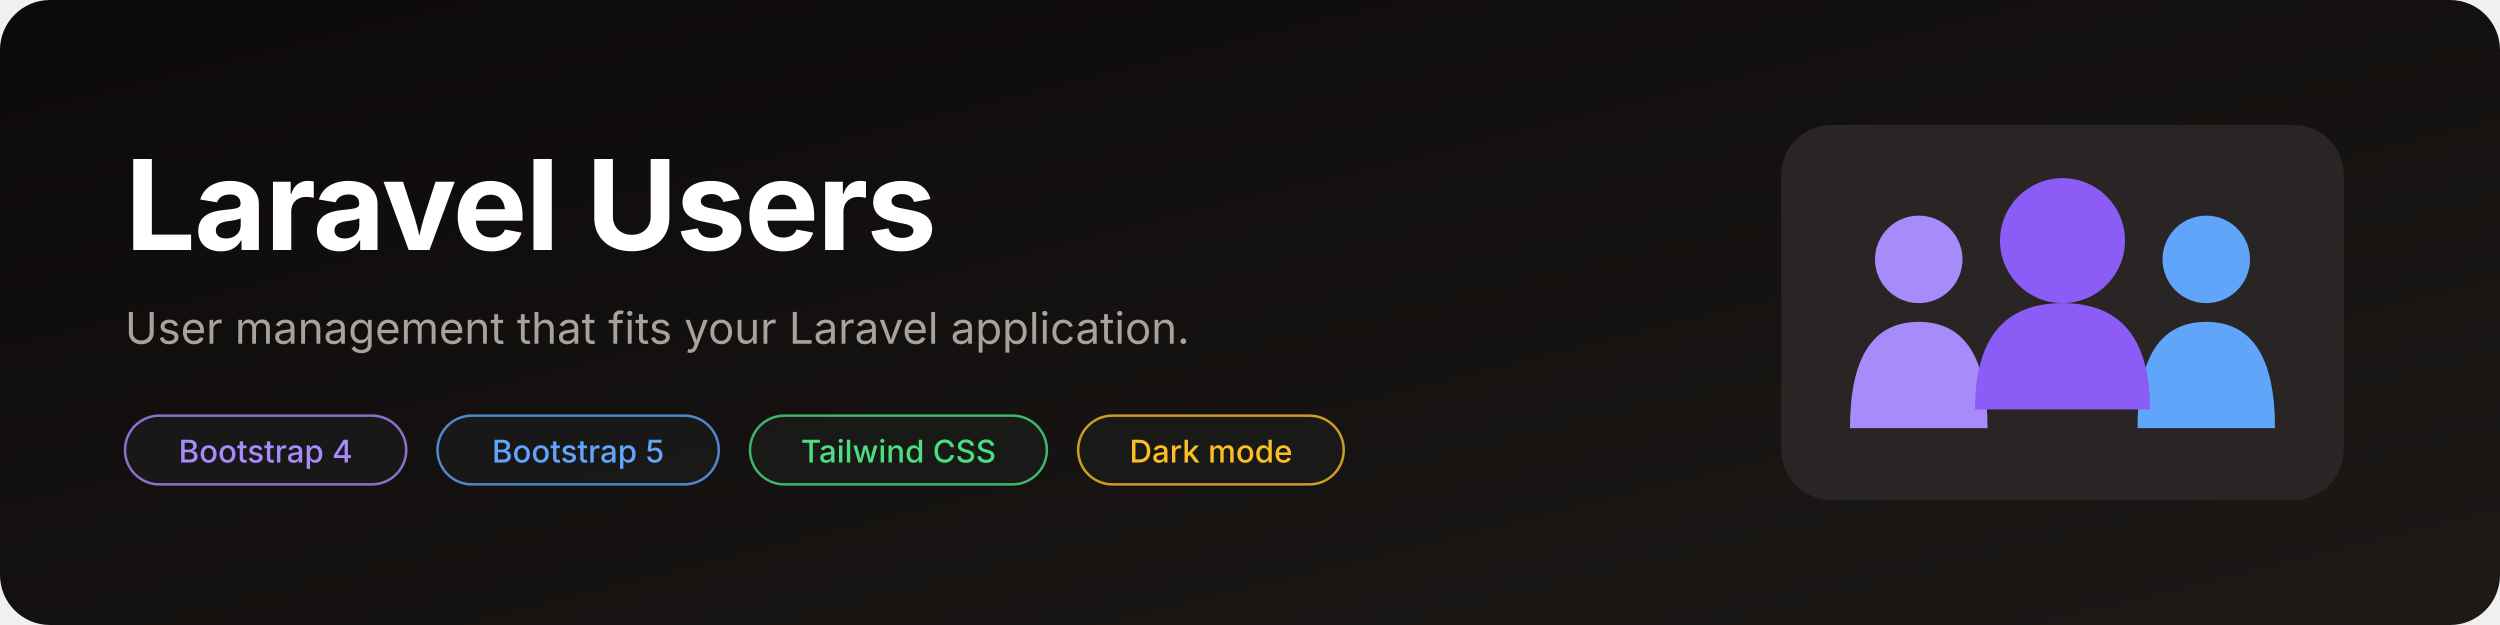
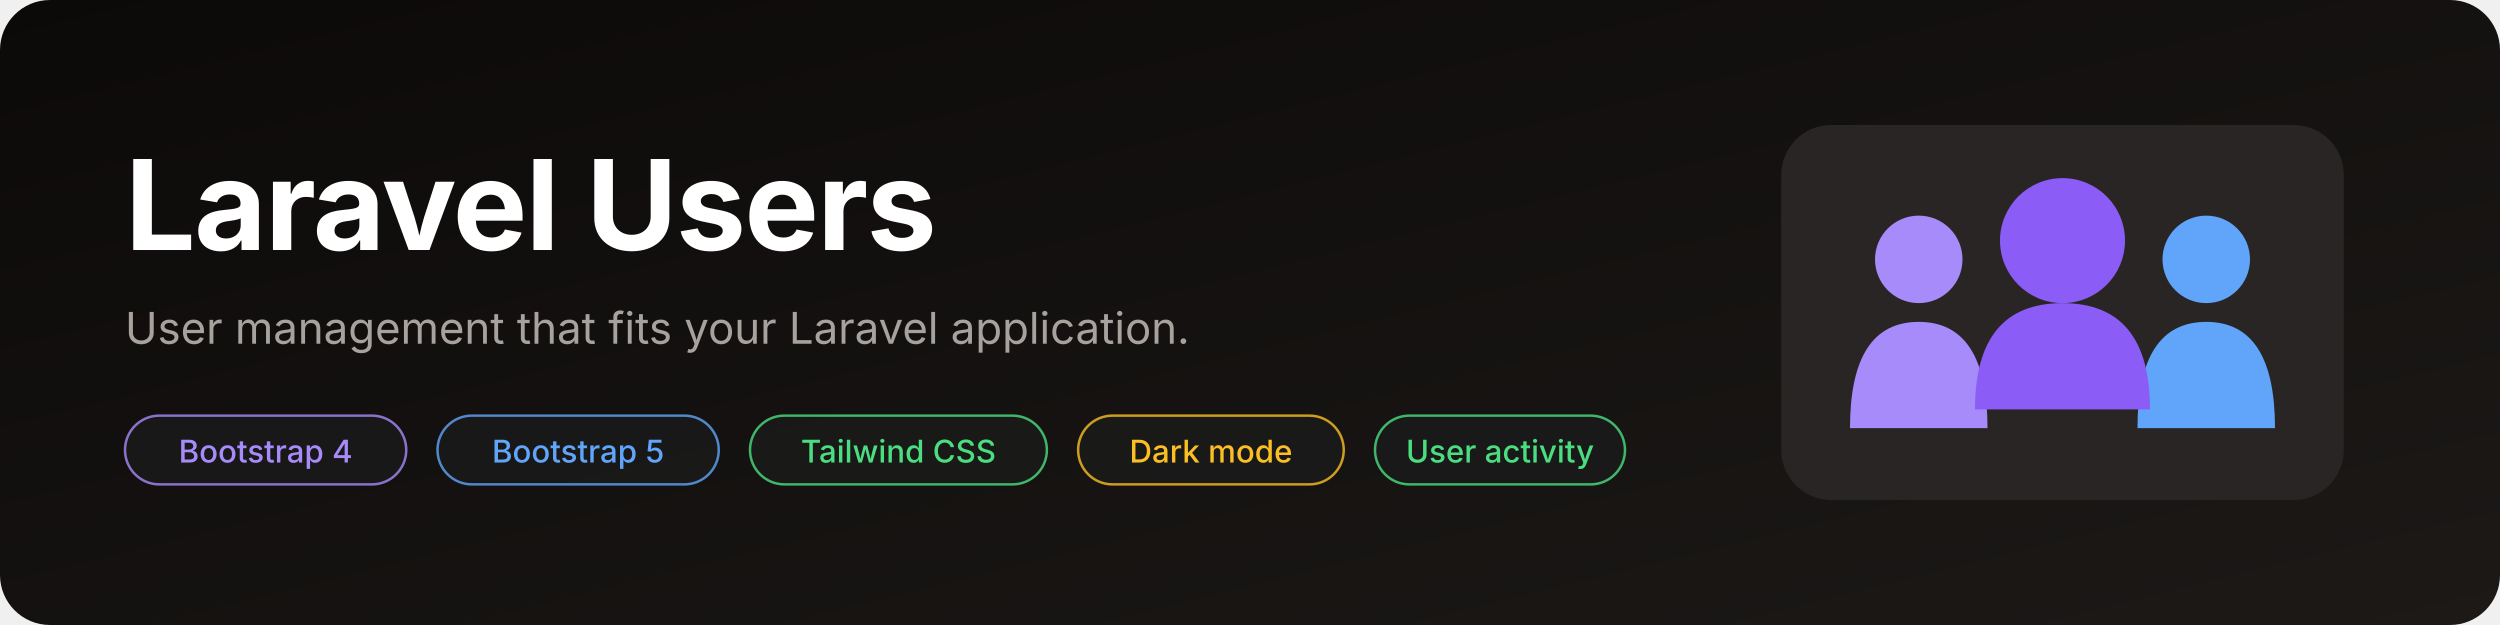
<svg xmlns="http://www.w3.org/2000/svg" viewBox="0 0 800 200" role="img" aria-labelledby="title description">
  <defs>
    <linearGradient id="background" x2="1" y2="1">
      <stop stop-color="#0c0a09" />
      <stop offset="1" stop-color="#1c1917" />
    </linearGradient>
  </defs>
  <rect width="800" height="200" rx="16" fill="url(#background)" />
  <g font-family="system-ui, -apple-system, 'Segoe UI', sans-serif">
    <text x="40" y="80" font-size="40" font-weight="700" letter-spacing="-.5" fill="#fff">Laravel Users</text>
    <text x="40" y="110" font-size="14" fill="#a8a29e">User management that fits your Laravel application.</text>
    <rect x="40" y="133" width="90" height="22" rx="11" fill="#1a1a1a" stroke="#a78bfa" stroke-width=".8" opacity=".8" />
    <text x="85" y="148" font-size="10" font-weight="500" text-anchor="middle" fill="#a78bfa">Bootstrap 4</text>
    <rect x="140" y="133" width="90" height="22" rx="11" fill="#1a1a1a" stroke="#60a5fa" stroke-width=".8" opacity=".8" />
    <text x="185" y="148" font-size="10" font-weight="500" text-anchor="middle" fill="#60a5fa">Bootstrap 5</text>
    <rect x="240" y="133" width="95" height="22" rx="11" fill="#1a1a1a" stroke="#4ade80" stroke-width=".8" opacity=".8" />
    <text x="287.5" y="148" font-size="10" font-weight="500" text-anchor="middle" fill="#4ade80">Tailwind CSS</text>
    <rect x="345" y="133" width="85" height="22" rx="11" fill="#1a1a1a" stroke="#fbbf24" stroke-width=".8" opacity=".8" />
    <text x="387.5" y="148" font-size="10" font-weight="500" text-anchor="middle" fill="#fbbf24">Dark mode</text>
+     <rect x="440" y="133" width="80" height="22" rx="11" fill="#1a1a1a" stroke="#4ade80" stroke-width=".8" opacity=".8" />
+     <text x="480" y="148" font-size="10" font-weight="500" text-anchor="middle" fill="#4ade80">User activity</text>
  </g>
  <g transform="translate(570 40)">
    <rect width="180" height="120" rx="16" fill="#292524" />
    <circle cx="44" cy="43" r="14" fill="#a78bfa" />
    <path d="M 22 97 Q 22 63 44 63 Q 66 63 66 97 Z" fill="#a78bfa" />
    <circle cx="136" cy="43" r="14" fill="#60a5fa" />
    <path d="M 114 97 Q 114 63 136 63 Q 158 63 158 97 Z" fill="#60a5fa" />
    <circle cx="90" cy="37" r="20" fill="#8b5cf6" />
    <path d="M 62 91 Q 62 57 90 57 Q 118 57 118 91 Z" fill="#8b5cf6" />
  </g>
</svg>
